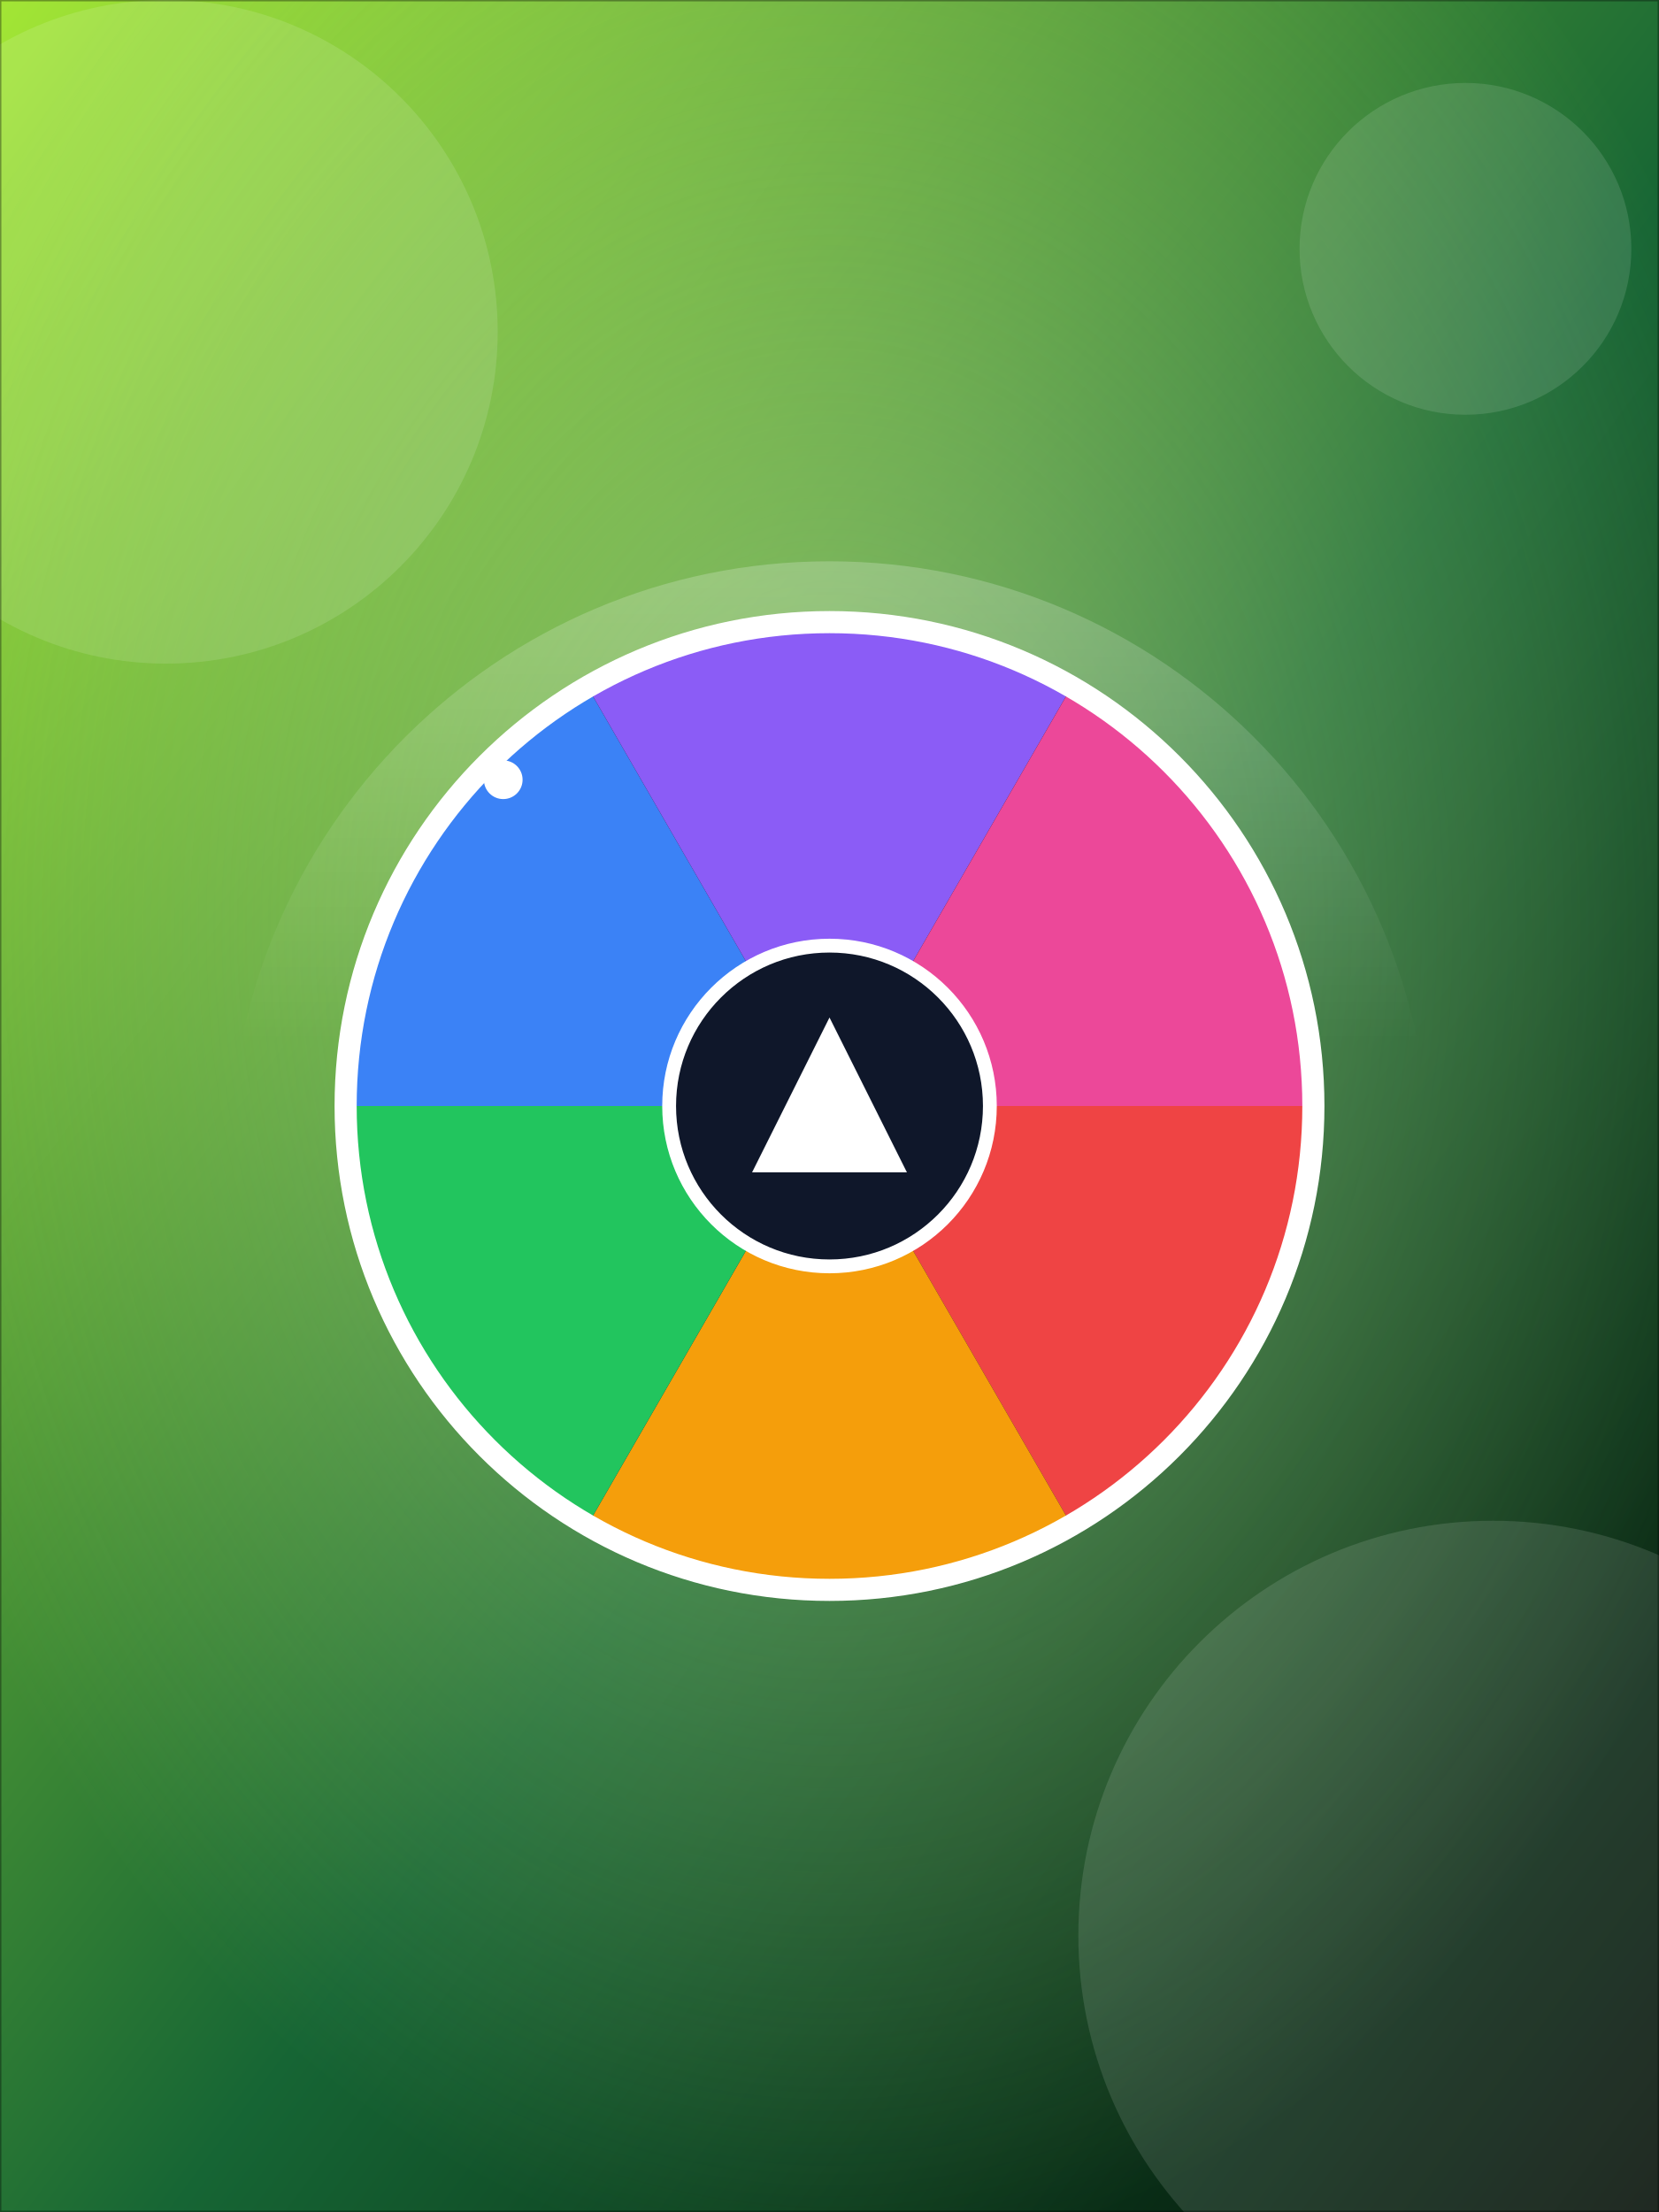
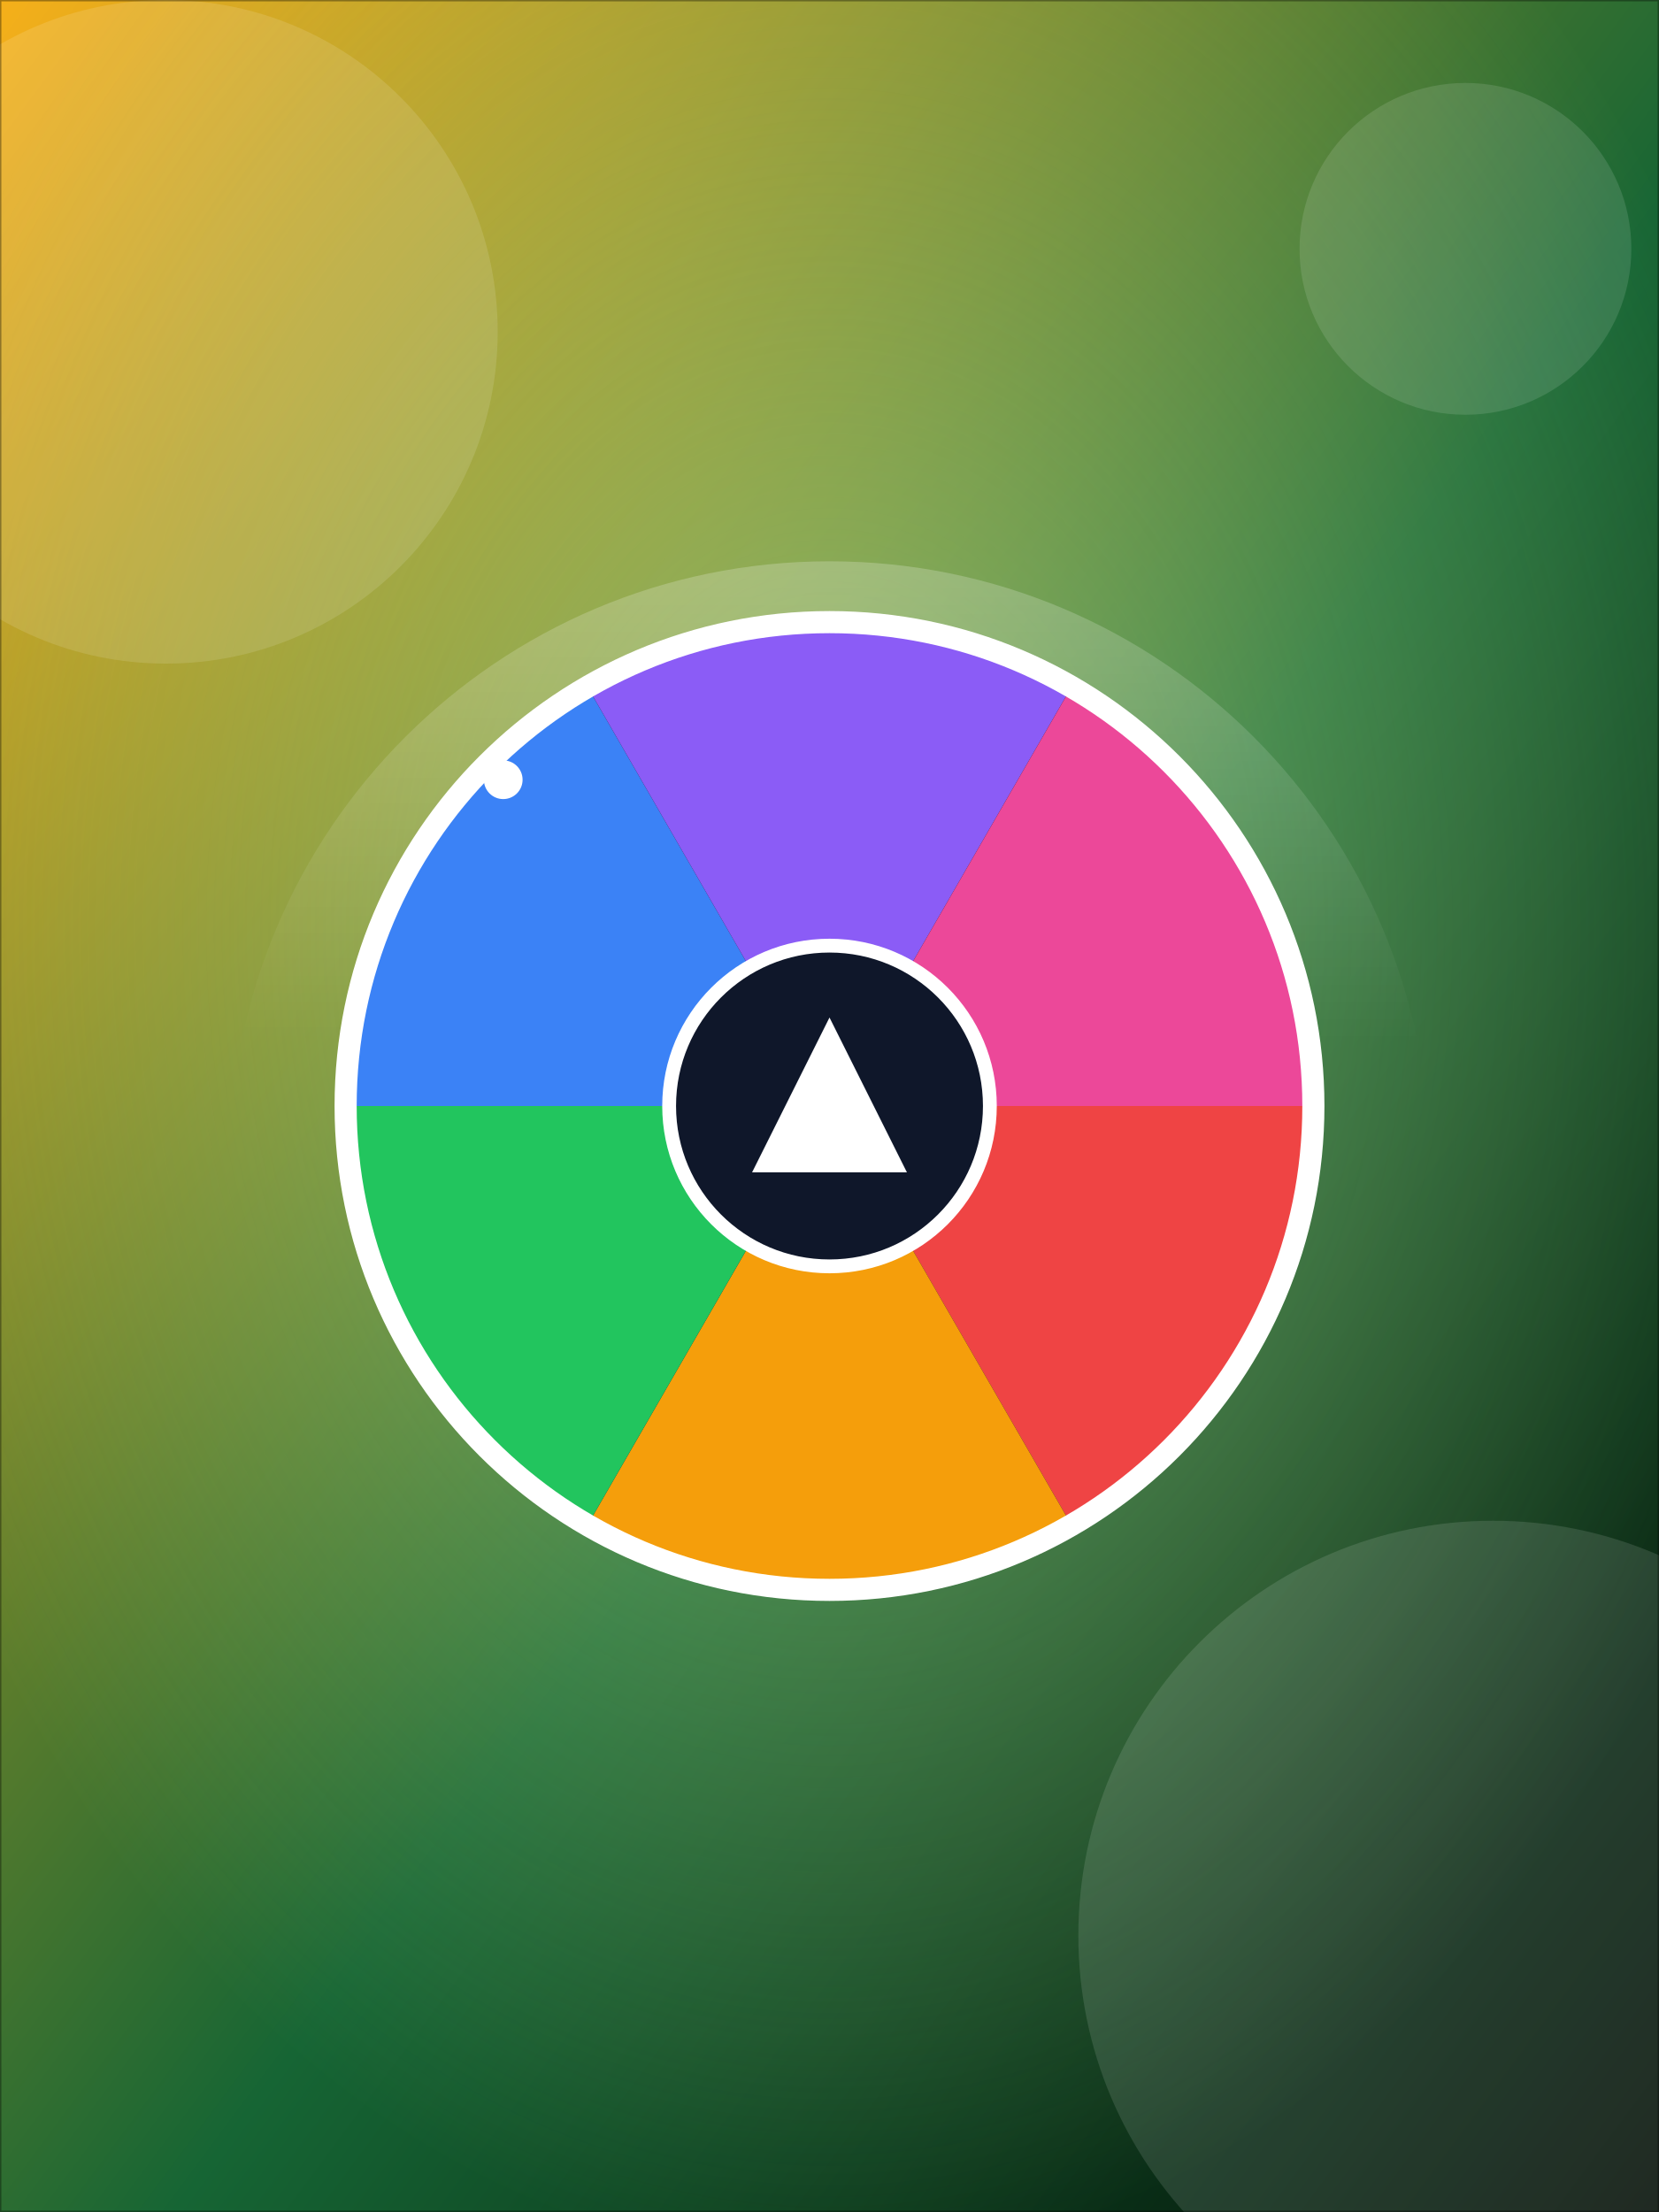
<svg xmlns="http://www.w3.org/2000/svg" width="600" height="800" viewBox="0 0 600 800">
  <defs>
    <linearGradient id="bg" x1="0" y1="0" x2="1" y2="1">
-       <stop offset="0" stop-color="#a3e635" />
+       <stop offset="0" stop-color="#f6b01a" />
      <stop offset="0.55" stop-color="#166534" />
      <stop offset="1" stop-color="#020d05" />
    </linearGradient>
    <radialGradient id="glow" cx="0.5" cy="0.42" r="0.6">
      <stop offset="0" stop-color="#d9f99d" stop-opacity="0.5" />
      <stop offset="1" stop-color="#d9f99d" stop-opacity="0" />
    </radialGradient>
    <radialGradient id="ring">
      <stop offset="0.75" stop-color="#000" stop-opacity="0" />
      <stop offset="1" stop-color="#000" stop-opacity="0.35" />
    </radialGradient>
    <linearGradient id="sheen" x1="0" y1="0" x2="0" y2="1">
      <stop offset="0" stop-color="#ffffff" stop-opacity="0.22" />
      <stop offset="0.4" stop-color="#ffffff" stop-opacity="0" />
    </linearGradient>
  </defs>
  <rect width="600" height="800" fill="url(#bg)" />
  <rect width="600" height="800" fill="url(#glow)" />
  <ellipse cx="300" cy="420" rx="217" ry="217" fill="url(#sheen)" />
  <g opacity="0.12">
    <circle cx="60" cy="120" r="120" fill="#ffffff" />
    <circle cx="540" cy="700" r="150" fill="#ffffff" />
    <circle cx="530" cy="90" r="60" fill="#ffffff" />
  </g>
  <g transform="translate(300,400)">
    <circle cx="0" cy="0" r="175" fill="#111827" />
    <path d="M 0 0 L 175 0 A 175 175 0 0 1 87.5 151.554 Z" fill="#ef4444" />
    <path d="M 0 0 L 87.5 151.554 A 175 175 0 0 1 -87.5 151.554 Z" fill="#f59e0b" />
    <path d="M 0 0 L -87.5 151.554 A 175 175 0 0 1 -175 2.1431318985078682e-14 Z" fill="#22c55e" />
    <path d="M 0 0 L -175 2.1431318985078682e-14 A 175 175 0 0 1 -87.5 -151.554 Z" fill="#3b82f6" />
    <path d="M 0 0 L -87.5 -151.554 A 175 175 0 0 1 87.5 -151.554 Z" fill="#8b5cf6" />
    <path d="M 0 0 L 87.5 -151.554 A 175 175 0 0 1 175 -4.2862637970157365e-14 Z" fill="#ec4899" />
    <circle cx="0" cy="0" r="175" fill="none" stroke="#ffffff" stroke-width="8" />
    <circle cx="0" cy="0" r="58" fill="#0f172a" stroke="#ffffff" stroke-width="5" />
    <polygon points="0,-32 28,24 -28,24" fill="#ffffff" />
    <circle cx="-118" cy="-118" r="7" fill="#ffffff" />
  </g>
  <rect x="0" y="0" width="600" height="800" fill="none" stroke="rgba(0,0,0,0.35)" stroke-width="1" />
</svg>
